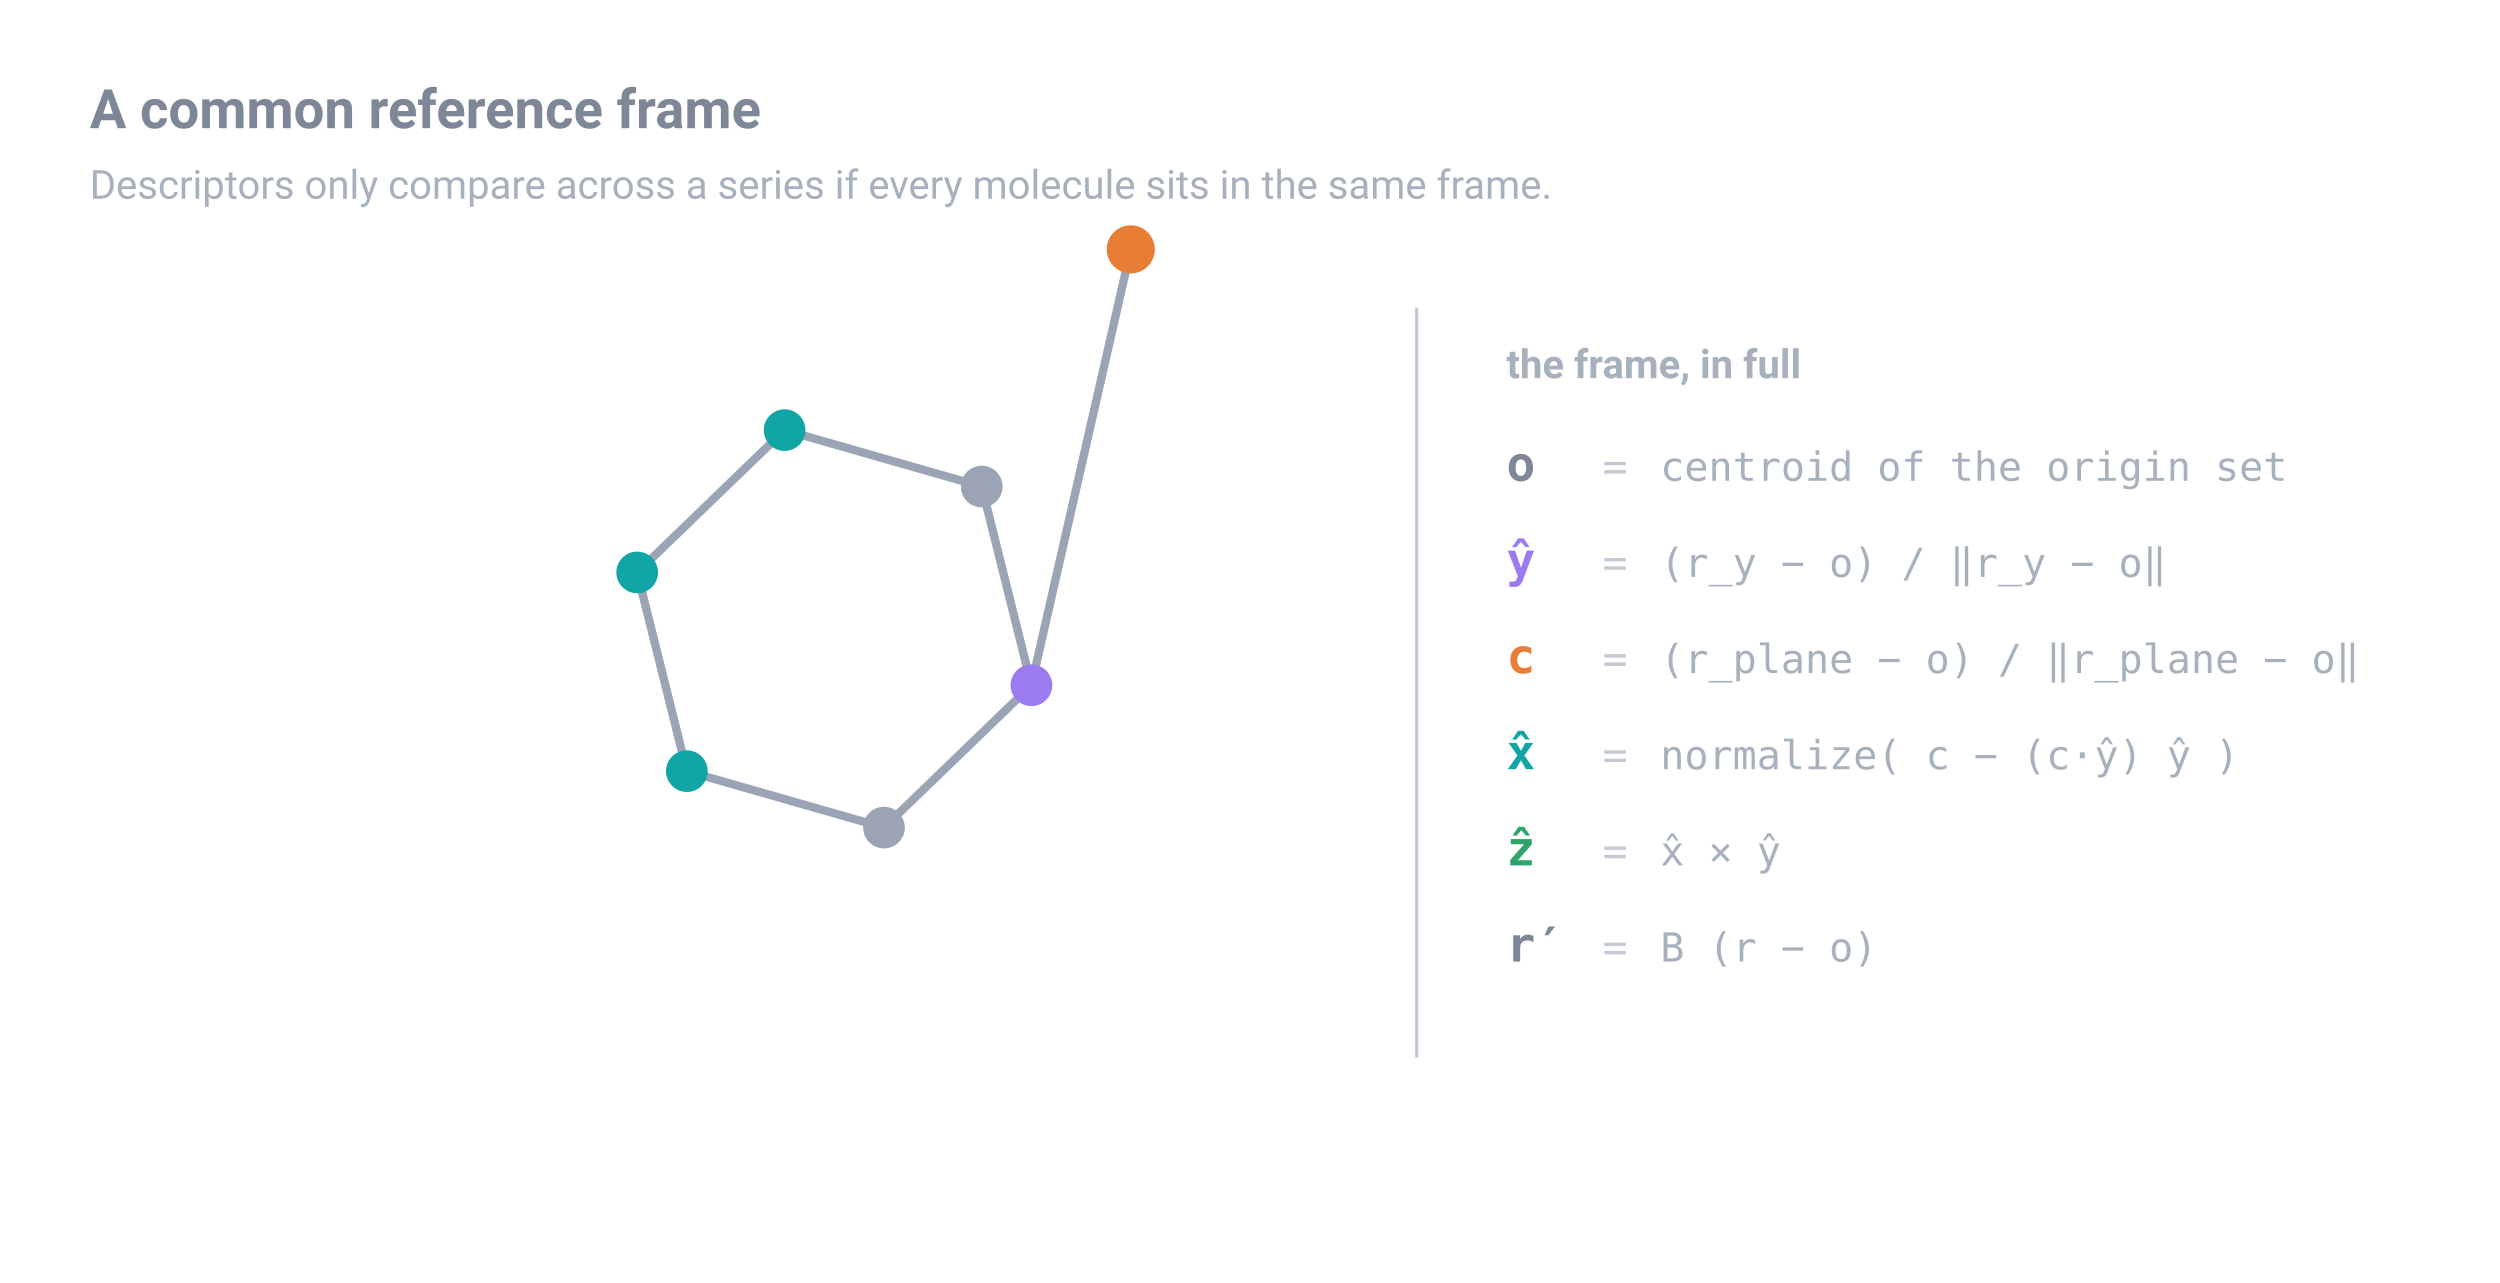
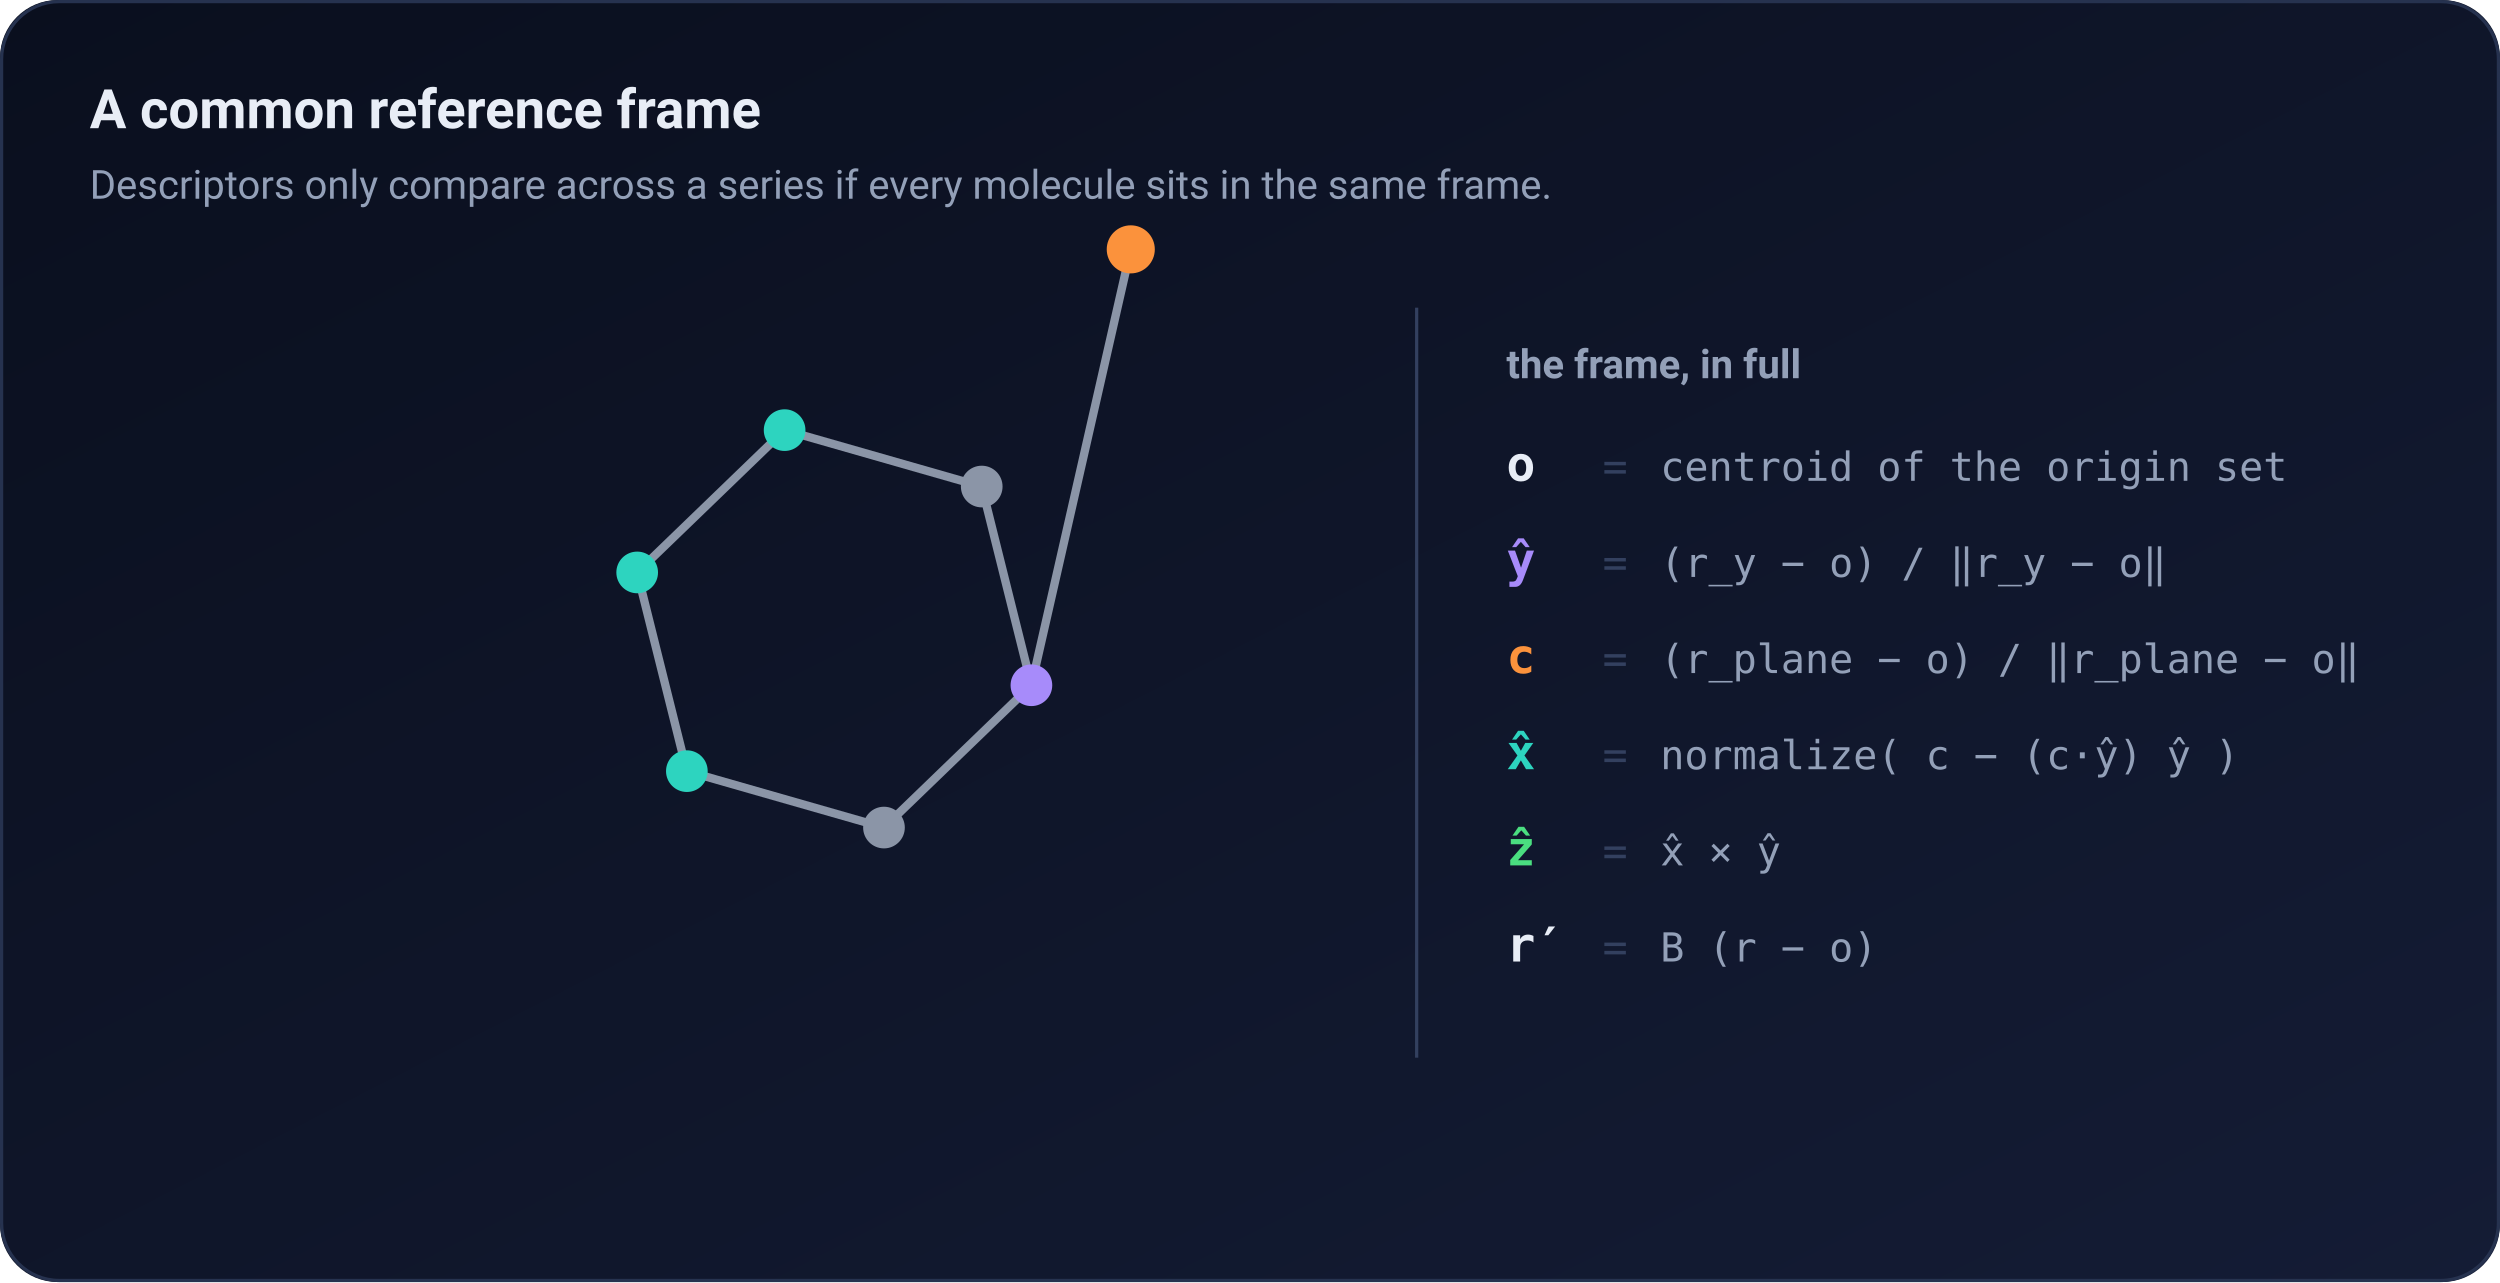
<svg xmlns="http://www.w3.org/2000/svg" viewBox="0 0 780 400" width="780" height="400" font-family="ui-sans-serif,system-ui,-apple-system,Segoe UI,Roboto,sans-serif" role="img" aria-label="Animation: the origin is the centroid of the chosen atoms, y points at the y-atom, and x is what remains of the plane atom after its y-component is removed.">
  <defs>
    <marker id="ah" viewBox="0 0 10 10" refX="9" refY="5" markerWidth="6" markerHeight="6" orient="auto-start-reverse">
      <path d="M0 0 L10 5 L0 10 z" fill="context-stroke" />
    </marker>
+     <linearGradient id="bg" x1="0" y1="0" x2="1" y2="1">
+       <stop offset="0" stop-color="#0a0f1e" />
+       <stop offset="1" stop-color="#141c35" />
+     </linearGradient>
+     <radialGradient id="halo" cx="50%" cy="50%" r="50%">
+       <stop offset="0" stop-color="#60a5fa" stop-opacity=".16" />
+       <stop offset="1" stop-color="#60a5fa" stop-opacity="0" />
+     </radialGradient>
+     <filter id="glow" filterUnits="userSpaceOnUse" x="-500" y="-500" width="3000" height="3000">
+       <feGaussianBlur stdDeviation="2.4" result="b" />
+       <feMerge>
+         <feMergeNode in="b" />
+         <feMergeNode in="SourceGraphic" />
+       </feMerge>
+     </filter>
+     <radialGradient id="elC" cx="35%" cy="30%" r="75%">
+       <stop offset="0" stop-color="#ffffff" stop-opacity=".95" />
+       <stop offset=".22" stop-color="#9aa3b5" />
+       <stop offset="1" stop-color="#3b4252" />
+     </radialGradient>
+     <radialGradient id="elH" cx="35%" cy="30%" r="75%">
+       <stop offset="0" stop-color="#ffffff" stop-opacity=".95" />
+       <stop offset=".22" stop-color="#f1f4f9" />
+       <stop offset="1" stop-color="#8892a4" />
+     </radialGradient>
+     <radialGradient id="elO" cx="35%" cy="30%" r="75%">
+       <stop offset="0" stop-color="#ffffff" stop-opacity=".95" />
+       <stop offset=".22" stop-color="#ff7a7a" />
+       <stop offset="1" stop-color="#8f1d2c" />
+     </radialGradient>
+     <radialGradient id="elN" cx="35%" cy="30%" r="75%">
+       <stop offset="0" stop-color="#ffffff" stop-opacity=".95" />
+       <stop offset=".22" stop-color="#6ea8ff" />
+       <stop offset="1" stop-color="#1d3f8f" />
+     </radialGradient>
+     <radialGradient id="elF" cx="35%" cy="30%" r="75%">
+       <stop offset="0" stop-color="#ffffff" stop-opacity=".95" />
+       <stop offset=".22" stop-color="#8ef0b0" />
+       <stop offset="1" stop-color="#1f7a4a" />
+     </radialGradient>
+     <radialGradient id="elCl" cx="35%" cy="30%" r="75%">
+       <stop offset="0" stop-color="#ffffff" stop-opacity=".95" />
+       <stop offset=".22" stop-color="#5fe08a" />
+       <stop offset="1" stop-color="#16663a" />
+     </radialGradient>
+     <radialGradient id="elCu" cx="35%" cy="30%" r="75%">
+       <stop offset="0" stop-color="#ffffff" stop-opacity=".95" />
+       <stop offset=".22" stop-color="#f0a46e" />
+       <stop offset="1" stop-color="#7a3a12" />
+     </radialGradient>
+     <radialGradient id="elS" cx="35%" cy="30%" r="75%">
+       <stop offset="0" stop-color="#ffffff" stop-opacity=".95" />
+       <stop offset=".22" stop-color="#ffd66b" />
+       <stop offset="1" stop-color="#8a6a10" />
+     </radialGradient>
+     <radialGradient id="elP" cx="35%" cy="30%" r="75%">
+       <stop offset="0" stop-color="#ffffff" stop-opacity=".95" />
+       <stop offset=".22" stop-color="#ffab5e" />
+       <stop offset="1" stop-color="#8a4a10" />
+     </radialGradient>
  </defs>
+   <rect width="780" height="400" rx="18" fill="url(#bg)" />
+   <rect x=".5" y=".5" width="779" height="399" rx="18" fill="none" stroke="#26324f" />
  <rect width="780" height="400" fill="none" />
-   <text x="28.0" y="40.0" font-size="17" fill="#7d8797" text-anchor="start" font-weight="600">A common reference frame</text>
-   <text x="28.0" y="62.0" font-size="12.5" fill="#a7b0bd" text-anchor="start" font-weight="normal">Descriptors only compare across a series if every molecule sits in the same frame.</text>
+   <text x="28.0" y="40.0" font-size="17" fill="#e8edf6" text-anchor="start" font-weight="600">A common reference frame</text>
+   <text x="28.0" y="62.0" font-size="12.5" fill="#93a0b8" text-anchor="start" font-weight="normal">Descriptors only compare across a series if every molecule sits in the same frame.</text>
  <g>
-     <line x1="321.8" y1="213.8" x2="306.3" y2="151.8" stroke="#9aa4b4" stroke-width="2.6" />
-     <line x1="306.3" y1="151.8" x2="244.8" y2="134.2" stroke="#9aa4b4" stroke-width="2.6" />
-     <line x1="244.8" y1="134.2" x2="198.8" y2="178.6" stroke="#9aa4b4" stroke-width="2.6" />
-     <line x1="198.8" y1="178.6" x2="214.3" y2="240.6" stroke="#9aa4b4" stroke-width="2.6" />
-     <line x1="214.3" y1="240.6" x2="275.8" y2="258.2" stroke="#9aa4b4" stroke-width="2.6" />
-     <line x1="275.8" y1="258.2" x2="321.8" y2="213.8" stroke="#9aa4b4" stroke-width="2.6" />
-     <line x1="321.8" y1="213.8" x2="352.8" y2="77.8" stroke="#9aa4b4" stroke-width="2.6" />
-     <circle cx="321.8" cy="213.8" r="6.5" fill="#9b7bf0" />
-     <circle cx="306.3" cy="151.8" r="6.5" fill="#9aa4b4" />
-     <circle cx="244.8" cy="134.2" r="6.5" fill="#12a5a5" />
-     <circle cx="198.8" cy="178.6" r="6.5" fill="#12a5a5" />
-     <circle cx="214.3" cy="240.6" r="6.5" fill="#12a5a5" />
-     <circle cx="275.8" cy="258.2" r="6.5" fill="#9aa4b4" />
-     <circle cx="352.8" cy="77.8" r="7.5" fill="#e87d35" />
+     <line x1="321.8" y1="213.8" x2="306.3" y2="151.8" stroke="#8b95a7" stroke-width="2.6" />
+     <line x1="306.3" y1="151.8" x2="244.8" y2="134.2" stroke="#8b95a7" stroke-width="2.6" />
+     <line x1="244.8" y1="134.2" x2="198.8" y2="178.6" stroke="#8b95a7" stroke-width="2.6" />
+     <line x1="198.8" y1="178.6" x2="214.3" y2="240.6" stroke="#8b95a7" stroke-width="2.6" />
+     <line x1="214.3" y1="240.6" x2="275.8" y2="258.2" stroke="#8b95a7" stroke-width="2.6" />
+     <line x1="275.8" y1="258.2" x2="321.8" y2="213.8" stroke="#8b95a7" stroke-width="2.6" />
+     <line x1="321.8" y1="213.8" x2="352.8" y2="77.8" stroke="#8b95a7" stroke-width="2.6" />
+     <circle cx="321.8" cy="213.8" r="6.5" fill="#a78bfa" />
+     <circle cx="306.3" cy="151.8" r="6.5" fill="#8b95a7" />
+     <circle cx="244.8" cy="134.2" r="6.5" fill="#2dd4bf" />
+     <circle cx="198.8" cy="178.6" r="6.5" fill="#2dd4bf" />
+     <circle cx="214.3" cy="240.6" r="6.5" fill="#2dd4bf" />
+     <circle cx="275.8" cy="258.2" r="6.5" fill="#8b95a7" />
+     <circle cx="352.8" cy="77.8" r="7.5" fill="#fb923c" />
  </g>
  <g opacity="0">
    <animate attributeName="opacity" values="0;0;1;1;0;0" keyTimes="0;0.014;0.033;0.233;0.253;1" dur="18.0s" repeatCount="indefinite" />
-     <text x="28.0" y="336.0" font-size="13" fill="#12a5a5" text-anchor="start" font-weight="600">1.  pick three groups of atoms</text>
-     <text x="28.0" y="356.0" font-size="12" fill="#a7b0bd" text-anchor="start" font-weight="normal">origin set (teal) · y-atom (violet) · plane atom (orange)</text>
-     <circle cx="244.8" cy="134.2" r="13" fill="none" stroke="#12a5a5" stroke-width="1.6" opacity=".8" />
-     <circle cx="198.8" cy="178.6" r="13" fill="none" stroke="#12a5a5" stroke-width="1.6" opacity=".8" />
-     <circle cx="214.3" cy="240.6" r="13" fill="none" stroke="#12a5a5" stroke-width="1.6" opacity=".8" />
-     <circle cx="321.8" cy="213.8" r="13" fill="none" stroke="#9b7bf0" stroke-width="1.6" opacity=".8" />
-     <circle cx="352.8" cy="77.8" r="14" fill="none" stroke="#e87d35" stroke-width="1.6" opacity=".8" />
+     <text x="28.0" y="336.0" font-size="13" fill="#2dd4bf" text-anchor="start" font-weight="600">1.  pick three groups of atoms</text>
+     <text x="28.0" y="356.0" font-size="12" fill="#93a0b8" text-anchor="start" font-weight="normal">origin set (teal) · y-atom (violet) · plane atom (orange)</text>
+     <circle cx="244.8" cy="134.2" r="13" fill="none" stroke="#2dd4bf" stroke-width="1.6" opacity=".8" />
+     <circle cx="198.8" cy="178.6" r="13" fill="none" stroke="#2dd4bf" stroke-width="1.6" opacity=".8" />
+     <circle cx="214.3" cy="240.6" r="13" fill="none" stroke="#2dd4bf" stroke-width="1.6" opacity=".8" />
+     <circle cx="321.8" cy="213.8" r="13" fill="none" stroke="#a78bfa" stroke-width="1.6" opacity=".8" />
+     <circle cx="352.8" cy="77.8" r="14" fill="none" stroke="#fb923c" stroke-width="1.6" opacity=".8" />
  </g>
  <g opacity="0">
    <animate attributeName="opacity" values="0;0;1;1;0;0" keyTimes="0;0.225;0.244;0.444;0.464;1" dur="18.0s" repeatCount="indefinite" />
-     <circle cx="219.3" cy="184.5" r="5" fill="none" stroke="#7d8797" stroke-width="2" />
-     <circle cx="219.3" cy="184.5" r="11" fill="none" stroke="#7d8797" stroke-width="1" opacity=".5" />
-     <text x="234.3" y="189.5" font-size="13" font-family="ui-monospace,SFMono-Regular,Menlo,Consolas,monospace" fill="#7d8797" text-anchor="start" font-weight="normal">o</text>
-     <text x="28.0" y="336.0" font-size="13" fill="#12a5a5" text-anchor="start" font-weight="600">2.  origin = centroid of the origin set</text>
-     <text x="28.0" y="358.0" font-size="12.5" font-family="ui-monospace,SFMono-Regular,Menlo,Consolas,monospace" fill="#a7b0bd" text-anchor="start" font-weight="normal">o = (r₂ + r₃ + r₄) / 3        rᵢ → rᵢ − o</text>
+     <circle cx="219.3" cy="184.5" r="5" fill="none" stroke="#e8edf6" stroke-width="2" />
+     <circle cx="219.3" cy="184.5" r="11" fill="none" stroke="#e8edf6" stroke-width="1" opacity=".5" />
+     <text x="234.3" y="189.5" font-size="13" font-family="ui-monospace,SFMono-Regular,Menlo,Consolas,monospace" fill="#e8edf6" text-anchor="start" font-weight="normal">o</text>
+     <text x="28.0" y="336.0" font-size="13" fill="#2dd4bf" text-anchor="start" font-weight="600">2.  origin = centroid of the origin set</text>
+     <text x="28.0" y="358.0" font-size="12.5" font-family="ui-monospace,SFMono-Regular,Menlo,Consolas,monospace" fill="#93a0b8" text-anchor="start" font-weight="normal">o = (r₂ + r₃ + r₄) / 3        rᵢ → rᵢ − o</text>
  </g>
  <g opacity="0">
    <animate attributeName="opacity" values="0;0;1;1;0;0" keyTimes="0;0.436;0.456;0.633;0.653;1" dur="18.0s" repeatCount="indefinite" />
-     <line x1="219.3" y1="184.5" x2="303.3" y2="208.5" stroke="#9b7bf0" stroke-width="2.4" marker-end="url(#ah)" stroke-linecap="round" />
-     <text x="311.3" y="204.5" font-size="14" font-family="ui-monospace,SFMono-Regular,Menlo,Consolas,monospace" fill="#9b7bf0" text-anchor="start" font-weight="600">ŷ</text>
-     <text x="28.0" y="336.0" font-size="13" fill="#9b7bf0" text-anchor="start" font-weight="600">3.  the y axis points at the y-atom</text>
-     <text x="28.0" y="358.0" font-size="12.5" font-family="ui-monospace,SFMono-Regular,Menlo,Consolas,monospace" fill="#a7b0bd" text-anchor="start" font-weight="normal">ŷ = (r_y − o) / ‖r_y − o‖</text>
+     <line x1="219.3" y1="184.5" x2="303.3" y2="208.5" stroke="#a78bfa" stroke-width="2.4" marker-end="url(#ah)" stroke-linecap="round" />
+     <text x="311.3" y="204.5" font-size="14" font-family="ui-monospace,SFMono-Regular,Menlo,Consolas,monospace" fill="#a78bfa" text-anchor="start" font-weight="600">ŷ</text>
+     <text x="28.0" y="336.0" font-size="13" fill="#a78bfa" text-anchor="start" font-weight="600">3.  the y axis points at the y-atom</text>
+     <text x="28.0" y="358.0" font-size="12.5" font-family="ui-monospace,SFMono-Regular,Menlo,Consolas,monospace" fill="#93a0b8" text-anchor="start" font-weight="normal">ŷ = (r_y − o) / ‖r_y − o‖</text>
  </g>
  <g opacity="0">
    <animate attributeName="opacity" values="0;0;1;1;0;0" keyTimes="0;0.625;0.644;0.856;0.875;1" dur="18.0s" repeatCount="indefinite" />
-     <line x1="219.3" y1="184.5" x2="303.3" y2="208.5" stroke="#9b7bf0" stroke-width="2.0" marker-end="url(#ah)" stroke-linecap="round" />
-     <line x1="219.3" y1="184.5" x2="294.8" y2="124.2" stroke="#e87d35" stroke-width="2.2" marker-end="url(#ah)" stroke-linecap="round" />
-     <text x="302.8" y="126.2" font-size="13" font-family="ui-monospace,SFMono-Regular,Menlo,Consolas,monospace" fill="#e87d35" text-anchor="start" font-weight="600">c</text>
-     <line x1="219.3" y1="184.5" x2="273.1" y2="199.9" stroke="#9b7bf0" stroke-width="6" opacity=".22" stroke-linecap="round" />
-     <line x1="273.1" y1="199.9" x2="294.8" y2="124.2" stroke="#c3cad4" stroke-width="1.4" stroke-dasharray="4 4" />
-     <line x1="219.3" y1="184.5" x2="238.3" y2="118.1" stroke="#12a5a5" stroke-width="2.6" marker-end="url(#ah)" stroke-linecap="round" />
-     <text x="234.3" y="138.1" font-size="14" font-family="ui-monospace,SFMono-Regular,Menlo,Consolas,monospace" fill="#12a5a5" text-anchor="start" font-weight="600">x̂</text>
-     <text x="28.0" y="336.0" font-size="13" fill="#12a5a5" text-anchor="start" font-weight="600">4.  strip the y-component off c — what is left is x</text>
-     <text x="28.0" y="358.0" font-size="12.5" font-family="ui-monospace,SFMono-Regular,Menlo,Consolas,monospace" fill="#a7b0bd" text-anchor="start" font-weight="normal">x̂ = normalize( c − (c·ŷ) ŷ )        ẑ = x̂ × ŷ</text>
+     <line x1="219.3" y1="184.5" x2="303.3" y2="208.5" stroke="#a78bfa" stroke-width="2.0" marker-end="url(#ah)" stroke-linecap="round" />
+     <line x1="219.3" y1="184.5" x2="294.8" y2="124.2" stroke="#fb923c" stroke-width="2.2" marker-end="url(#ah)" stroke-linecap="round" />
+     <text x="302.8" y="126.2" font-size="13" font-family="ui-monospace,SFMono-Regular,Menlo,Consolas,monospace" fill="#fb923c" text-anchor="start" font-weight="600">c</text>
+     <line x1="219.3" y1="184.5" x2="273.1" y2="199.9" stroke="#a78bfa" stroke-width="6" opacity=".22" stroke-linecap="round" />
+     <line x1="273.1" y1="199.9" x2="294.8" y2="124.2" stroke="#33405f" stroke-width="1.4" stroke-dasharray="4 4" />
+     <line x1="219.3" y1="184.5" x2="238.3" y2="118.1" stroke="#2dd4bf" stroke-width="2.6" marker-end="url(#ah)" stroke-linecap="round" />
+     <text x="234.3" y="138.1" font-size="14" font-family="ui-monospace,SFMono-Regular,Menlo,Consolas,monospace" fill="#2dd4bf" text-anchor="start" font-weight="600">x̂</text>
+     <text x="28.0" y="336.0" font-size="13" fill="#2dd4bf" text-anchor="start" font-weight="600">4.  strip the y-component off c — what is left is x</text>
+     <text x="28.0" y="358.0" font-size="12.5" font-family="ui-monospace,SFMono-Regular,Menlo,Consolas,monospace" fill="#93a0b8" text-anchor="start" font-weight="normal">x̂ = normalize( c − (c·ŷ) ŷ )        ẑ = x̂ × ŷ</text>
  </g>
  <g opacity="0">
    <animate attributeName="opacity" values="0;0;1;1;0;0" keyTimes="0;0.847;0.867;0.978;0.997;1" dur="18.0s" repeatCount="indefinite" />
-     <line x1="219.3" y1="184.5" x2="303.3" y2="208.5" stroke="#9b7bf0" stroke-width="2.4" marker-end="url(#ah)" stroke-linecap="round" />
-     <line x1="219.3" y1="184.5" x2="238.3" y2="118.1" stroke="#12a5a5" stroke-width="2.4" marker-end="url(#ah)" stroke-linecap="round" />
-     <circle cx="219.3" cy="184.5" r="5.5" fill="none" stroke="#2fa46a" stroke-width="2.2" />
-     <circle cx="219.3" cy="184.5" r="1.8" fill="#2fa46a" />
-     <text x="199.3" y="172.5" font-size="13" font-family="ui-monospace,SFMono-Regular,Menlo,Consolas,monospace" fill="#2fa46a" text-anchor="start" font-weight="600">ẑ</text>
-     <text x="28.0" y="336.0" font-size="13" fill="#2fa46a" text-anchor="start" font-weight="600">5.  every atom re-expressed in that frame</text>
-     <text x="28.0" y="358.0" font-size="12.5" font-family="ui-monospace,SFMono-Regular,Menlo,Consolas,monospace" fill="#a7b0bd" text-anchor="start" font-weight="normal">r′ = B (r − o),   B = [ x̂ ; ŷ ; ẑ ]</text>
+     <line x1="219.3" y1="184.5" x2="303.3" y2="208.5" stroke="#a78bfa" stroke-width="2.4" marker-end="url(#ah)" stroke-linecap="round" />
+     <line x1="219.3" y1="184.5" x2="238.3" y2="118.1" stroke="#2dd4bf" stroke-width="2.4" marker-end="url(#ah)" stroke-linecap="round" />
+     <circle cx="219.3" cy="184.5" r="5.5" fill="none" stroke="#4ade80" stroke-width="2.2" />
+     <circle cx="219.3" cy="184.5" r="1.8" fill="#4ade80" />
+     <text x="199.3" y="172.5" font-size="13" font-family="ui-monospace,SFMono-Regular,Menlo,Consolas,monospace" fill="#4ade80" text-anchor="start" font-weight="600">ẑ</text>
+     <text x="28.0" y="336.0" font-size="13" fill="#4ade80" text-anchor="start" font-weight="600">5.  every atom re-expressed in that frame</text>
+     <text x="28.0" y="358.0" font-size="12.5" font-family="ui-monospace,SFMono-Regular,Menlo,Consolas,monospace" fill="#93a0b8" text-anchor="start" font-weight="normal">r′ = B (r − o),   B = [ x̂ ; ŷ ; ẑ ]</text>
  </g>
-   <line x1="442" y1="96" x2="442" y2="330" stroke="#c3cad4" stroke-width="1" />
-   <text x="470.0" y="118.0" font-size="12.5" fill="#a7b0bd" text-anchor="start" font-weight="600">the frame, in full</text>
-   <text x="470.0" y="150.0" font-size="15" font-family="ui-monospace,SFMono-Regular,Menlo,Consolas,monospace" fill="#7d8797" text-anchor="start" font-weight="600">o</text>
-   <text x="500.0" y="150.0" font-size="13" font-family="ui-monospace,SFMono-Regular,Menlo,Consolas,monospace" fill="#c3cad4" text-anchor="start" font-weight="normal">=</text>
-   <text x="518.0" y="150.0" font-size="12.5" font-family="ui-monospace,SFMono-Regular,Menlo,Consolas,monospace" fill="#a7b0bd" text-anchor="start" font-weight="normal">centroid of the origin set</text>
+   <line x1="442" y1="96" x2="442" y2="330" stroke="#33405f" stroke-width="1" />
+   <text x="470.0" y="118.0" font-size="12.5" fill="#93a0b8" text-anchor="start" font-weight="600">the frame, in full</text>
+   <text x="470.0" y="150.0" font-size="15" font-family="ui-monospace,SFMono-Regular,Menlo,Consolas,monospace" fill="#e8edf6" text-anchor="start" font-weight="600">o</text>
+   <text x="500.0" y="150.0" font-size="13" font-family="ui-monospace,SFMono-Regular,Menlo,Consolas,monospace" fill="#33405f" text-anchor="start" font-weight="normal">=</text>
+   <text x="518.0" y="150.0" font-size="12.5" font-family="ui-monospace,SFMono-Regular,Menlo,Consolas,monospace" fill="#93a0b8" text-anchor="start" font-weight="normal">centroid of the origin set</text>
  <g opacity="0">
    <animate attributeName="opacity" values="0;0;1;1;0;0" keyTimes="0;0.017;0.033;0.161;0.178;1" dur="18.0s" repeatCount="indefinite" />
-     <rect x="458" y="134" width="292" height="24" rx="5" fill="#7d8797" opacity=".10" />
+     <rect x="458" y="134" width="292" height="24" rx="5" fill="#e8edf6" opacity=".10" />
  </g>
-   <text x="470.0" y="180.0" font-size="15" font-family="ui-monospace,SFMono-Regular,Menlo,Consolas,monospace" fill="#9b7bf0" text-anchor="start" font-weight="600">ŷ</text>
-   <text x="500.0" y="180.0" font-size="13" font-family="ui-monospace,SFMono-Regular,Menlo,Consolas,monospace" fill="#c3cad4" text-anchor="start" font-weight="normal">=</text>
-   <text x="518.0" y="180.0" font-size="12.5" font-family="ui-monospace,SFMono-Regular,Menlo,Consolas,monospace" fill="#a7b0bd" text-anchor="start" font-weight="normal">(r_y − o) / ‖r_y − o‖</text>
+   <text x="470.0" y="180.0" font-size="15" font-family="ui-monospace,SFMono-Regular,Menlo,Consolas,monospace" fill="#a78bfa" text-anchor="start" font-weight="600">ŷ</text>
+   <text x="500.0" y="180.0" font-size="13" font-family="ui-monospace,SFMono-Regular,Menlo,Consolas,monospace" fill="#33405f" text-anchor="start" font-weight="normal">=</text>
+   <text x="518.0" y="180.0" font-size="12.5" font-family="ui-monospace,SFMono-Regular,Menlo,Consolas,monospace" fill="#93a0b8" text-anchor="start" font-weight="normal">(r_y − o) / ‖r_y − o‖</text>
  <g opacity="0">
    <animate attributeName="opacity" values="0;0;1;1;0;0" keyTimes="0;0.158;0.175;0.303;0.319;1" dur="18.0s" repeatCount="indefinite" />
-     <rect x="458" y="164" width="292" height="24" rx="5" fill="#9b7bf0" opacity=".10" />
+     <rect x="458" y="164" width="292" height="24" rx="5" fill="#a78bfa" opacity=".10" />
  </g>
-   <text x="470.0" y="210.0" font-size="15" font-family="ui-monospace,SFMono-Regular,Menlo,Consolas,monospace" fill="#e87d35" text-anchor="start" font-weight="600">c</text>
-   <text x="500.0" y="210.0" font-size="13" font-family="ui-monospace,SFMono-Regular,Menlo,Consolas,monospace" fill="#c3cad4" text-anchor="start" font-weight="normal">=</text>
-   <text x="518.0" y="210.0" font-size="12.5" font-family="ui-monospace,SFMono-Regular,Menlo,Consolas,monospace" fill="#a7b0bd" text-anchor="start" font-weight="normal">(r_plane − o) / ‖r_plane − o‖</text>
+   <text x="470.0" y="210.0" font-size="15" font-family="ui-monospace,SFMono-Regular,Menlo,Consolas,monospace" fill="#fb923c" text-anchor="start" font-weight="600">c</text>
+   <text x="500.0" y="210.0" font-size="13" font-family="ui-monospace,SFMono-Regular,Menlo,Consolas,monospace" fill="#33405f" text-anchor="start" font-weight="normal">=</text>
+   <text x="518.0" y="210.0" font-size="12.5" font-family="ui-monospace,SFMono-Regular,Menlo,Consolas,monospace" fill="#93a0b8" text-anchor="start" font-weight="normal">(r_plane − o) / ‖r_plane − o‖</text>
  <g opacity="0">
    <animate attributeName="opacity" values="0;0;1;1;0;0" keyTimes="0;0.3;0.317;0.444;0.461;1" dur="18.0s" repeatCount="indefinite" />
-     <rect x="458" y="194" width="292" height="24" rx="5" fill="#e87d35" opacity=".10" />
+     <rect x="458" y="194" width="292" height="24" rx="5" fill="#fb923c" opacity=".10" />
  </g>
-   <text x="470.0" y="240.0" font-size="15" font-family="ui-monospace,SFMono-Regular,Menlo,Consolas,monospace" fill="#12a5a5" text-anchor="start" font-weight="600">x̂</text>
-   <text x="500.0" y="240.0" font-size="13" font-family="ui-monospace,SFMono-Regular,Menlo,Consolas,monospace" fill="#c3cad4" text-anchor="start" font-weight="normal">=</text>
-   <text x="518.0" y="240.0" font-size="12.5" font-family="ui-monospace,SFMono-Regular,Menlo,Consolas,monospace" fill="#a7b0bd" text-anchor="start" font-weight="normal">normalize( c − (c·ŷ) ŷ )</text>
+   <text x="470.0" y="240.0" font-size="15" font-family="ui-monospace,SFMono-Regular,Menlo,Consolas,monospace" fill="#2dd4bf" text-anchor="start" font-weight="600">x̂</text>
+   <text x="500.0" y="240.0" font-size="13" font-family="ui-monospace,SFMono-Regular,Menlo,Consolas,monospace" fill="#33405f" text-anchor="start" font-weight="normal">=</text>
+   <text x="518.0" y="240.0" font-size="12.5" font-family="ui-monospace,SFMono-Regular,Menlo,Consolas,monospace" fill="#93a0b8" text-anchor="start" font-weight="normal">normalize( c − (c·ŷ) ŷ )</text>
  <g opacity="0">
    <animate attributeName="opacity" values="0;0;1;1;0;0" keyTimes="0;0.442;0.458;0.586;0.603;1" dur="18.0s" repeatCount="indefinite" />
-     <rect x="458" y="224" width="292" height="24" rx="5" fill="#12a5a5" opacity=".10" />
+     <rect x="458" y="224" width="292" height="24" rx="5" fill="#2dd4bf" opacity=".10" />
  </g>
-   <text x="470.0" y="270.0" font-size="15" font-family="ui-monospace,SFMono-Regular,Menlo,Consolas,monospace" fill="#2fa46a" text-anchor="start" font-weight="600">ẑ</text>
-   <text x="500.0" y="270.0" font-size="13" font-family="ui-monospace,SFMono-Regular,Menlo,Consolas,monospace" fill="#c3cad4" text-anchor="start" font-weight="normal">=</text>
-   <text x="518.0" y="270.0" font-size="12.5" font-family="ui-monospace,SFMono-Regular,Menlo,Consolas,monospace" fill="#a7b0bd" text-anchor="start" font-weight="normal">x̂ × ŷ</text>
+   <text x="470.0" y="270.0" font-size="15" font-family="ui-monospace,SFMono-Regular,Menlo,Consolas,monospace" fill="#4ade80" text-anchor="start" font-weight="600">ẑ</text>
+   <text x="500.0" y="270.0" font-size="13" font-family="ui-monospace,SFMono-Regular,Menlo,Consolas,monospace" fill="#33405f" text-anchor="start" font-weight="normal">=</text>
+   <text x="518.0" y="270.0" font-size="12.5" font-family="ui-monospace,SFMono-Regular,Menlo,Consolas,monospace" fill="#93a0b8" text-anchor="start" font-weight="normal">x̂ × ŷ</text>
  <g opacity="0">
    <animate attributeName="opacity" values="0;0;1;1;0;0" keyTimes="0;0.583;0.6;0.728;0.744;1" dur="18.0s" repeatCount="indefinite" />
-     <rect x="458" y="254" width="292" height="24" rx="5" fill="#2fa46a" opacity=".10" />
+     <rect x="458" y="254" width="292" height="24" rx="5" fill="#4ade80" opacity=".10" />
  </g>
-   <text x="470.0" y="300.0" font-size="15" font-family="ui-monospace,SFMono-Regular,Menlo,Consolas,monospace" fill="#7d8797" text-anchor="start" font-weight="600">r′</text>
-   <text x="500.0" y="300.0" font-size="13" font-family="ui-monospace,SFMono-Regular,Menlo,Consolas,monospace" fill="#c3cad4" text-anchor="start" font-weight="normal">=</text>
-   <text x="518.0" y="300.0" font-size="12.5" font-family="ui-monospace,SFMono-Regular,Menlo,Consolas,monospace" fill="#a7b0bd" text-anchor="start" font-weight="normal">B (r − o)</text>
+   <text x="470.0" y="300.0" font-size="15" font-family="ui-monospace,SFMono-Regular,Menlo,Consolas,monospace" fill="#e8edf6" text-anchor="start" font-weight="600">r′</text>
+   <text x="500.0" y="300.0" font-size="13" font-family="ui-monospace,SFMono-Regular,Menlo,Consolas,monospace" fill="#33405f" text-anchor="start" font-weight="normal">=</text>
+   <text x="518.0" y="300.0" font-size="12.5" font-family="ui-monospace,SFMono-Regular,Menlo,Consolas,monospace" fill="#93a0b8" text-anchor="start" font-weight="normal">B (r − o)</text>
  <g opacity="0">
    <animate attributeName="opacity" values="0;0;1;1;0;0" keyTimes="0;0.725;0.742;0.869;0.886;1" dur="18.0s" repeatCount="indefinite" />
-     <rect x="458" y="284" width="292" height="24" rx="5" fill="#7d8797" opacity=".10" />
+     <rect x="458" y="284" width="292" height="24" rx="5" fill="#e8edf6" opacity=".10" />
  </g>
</svg>
